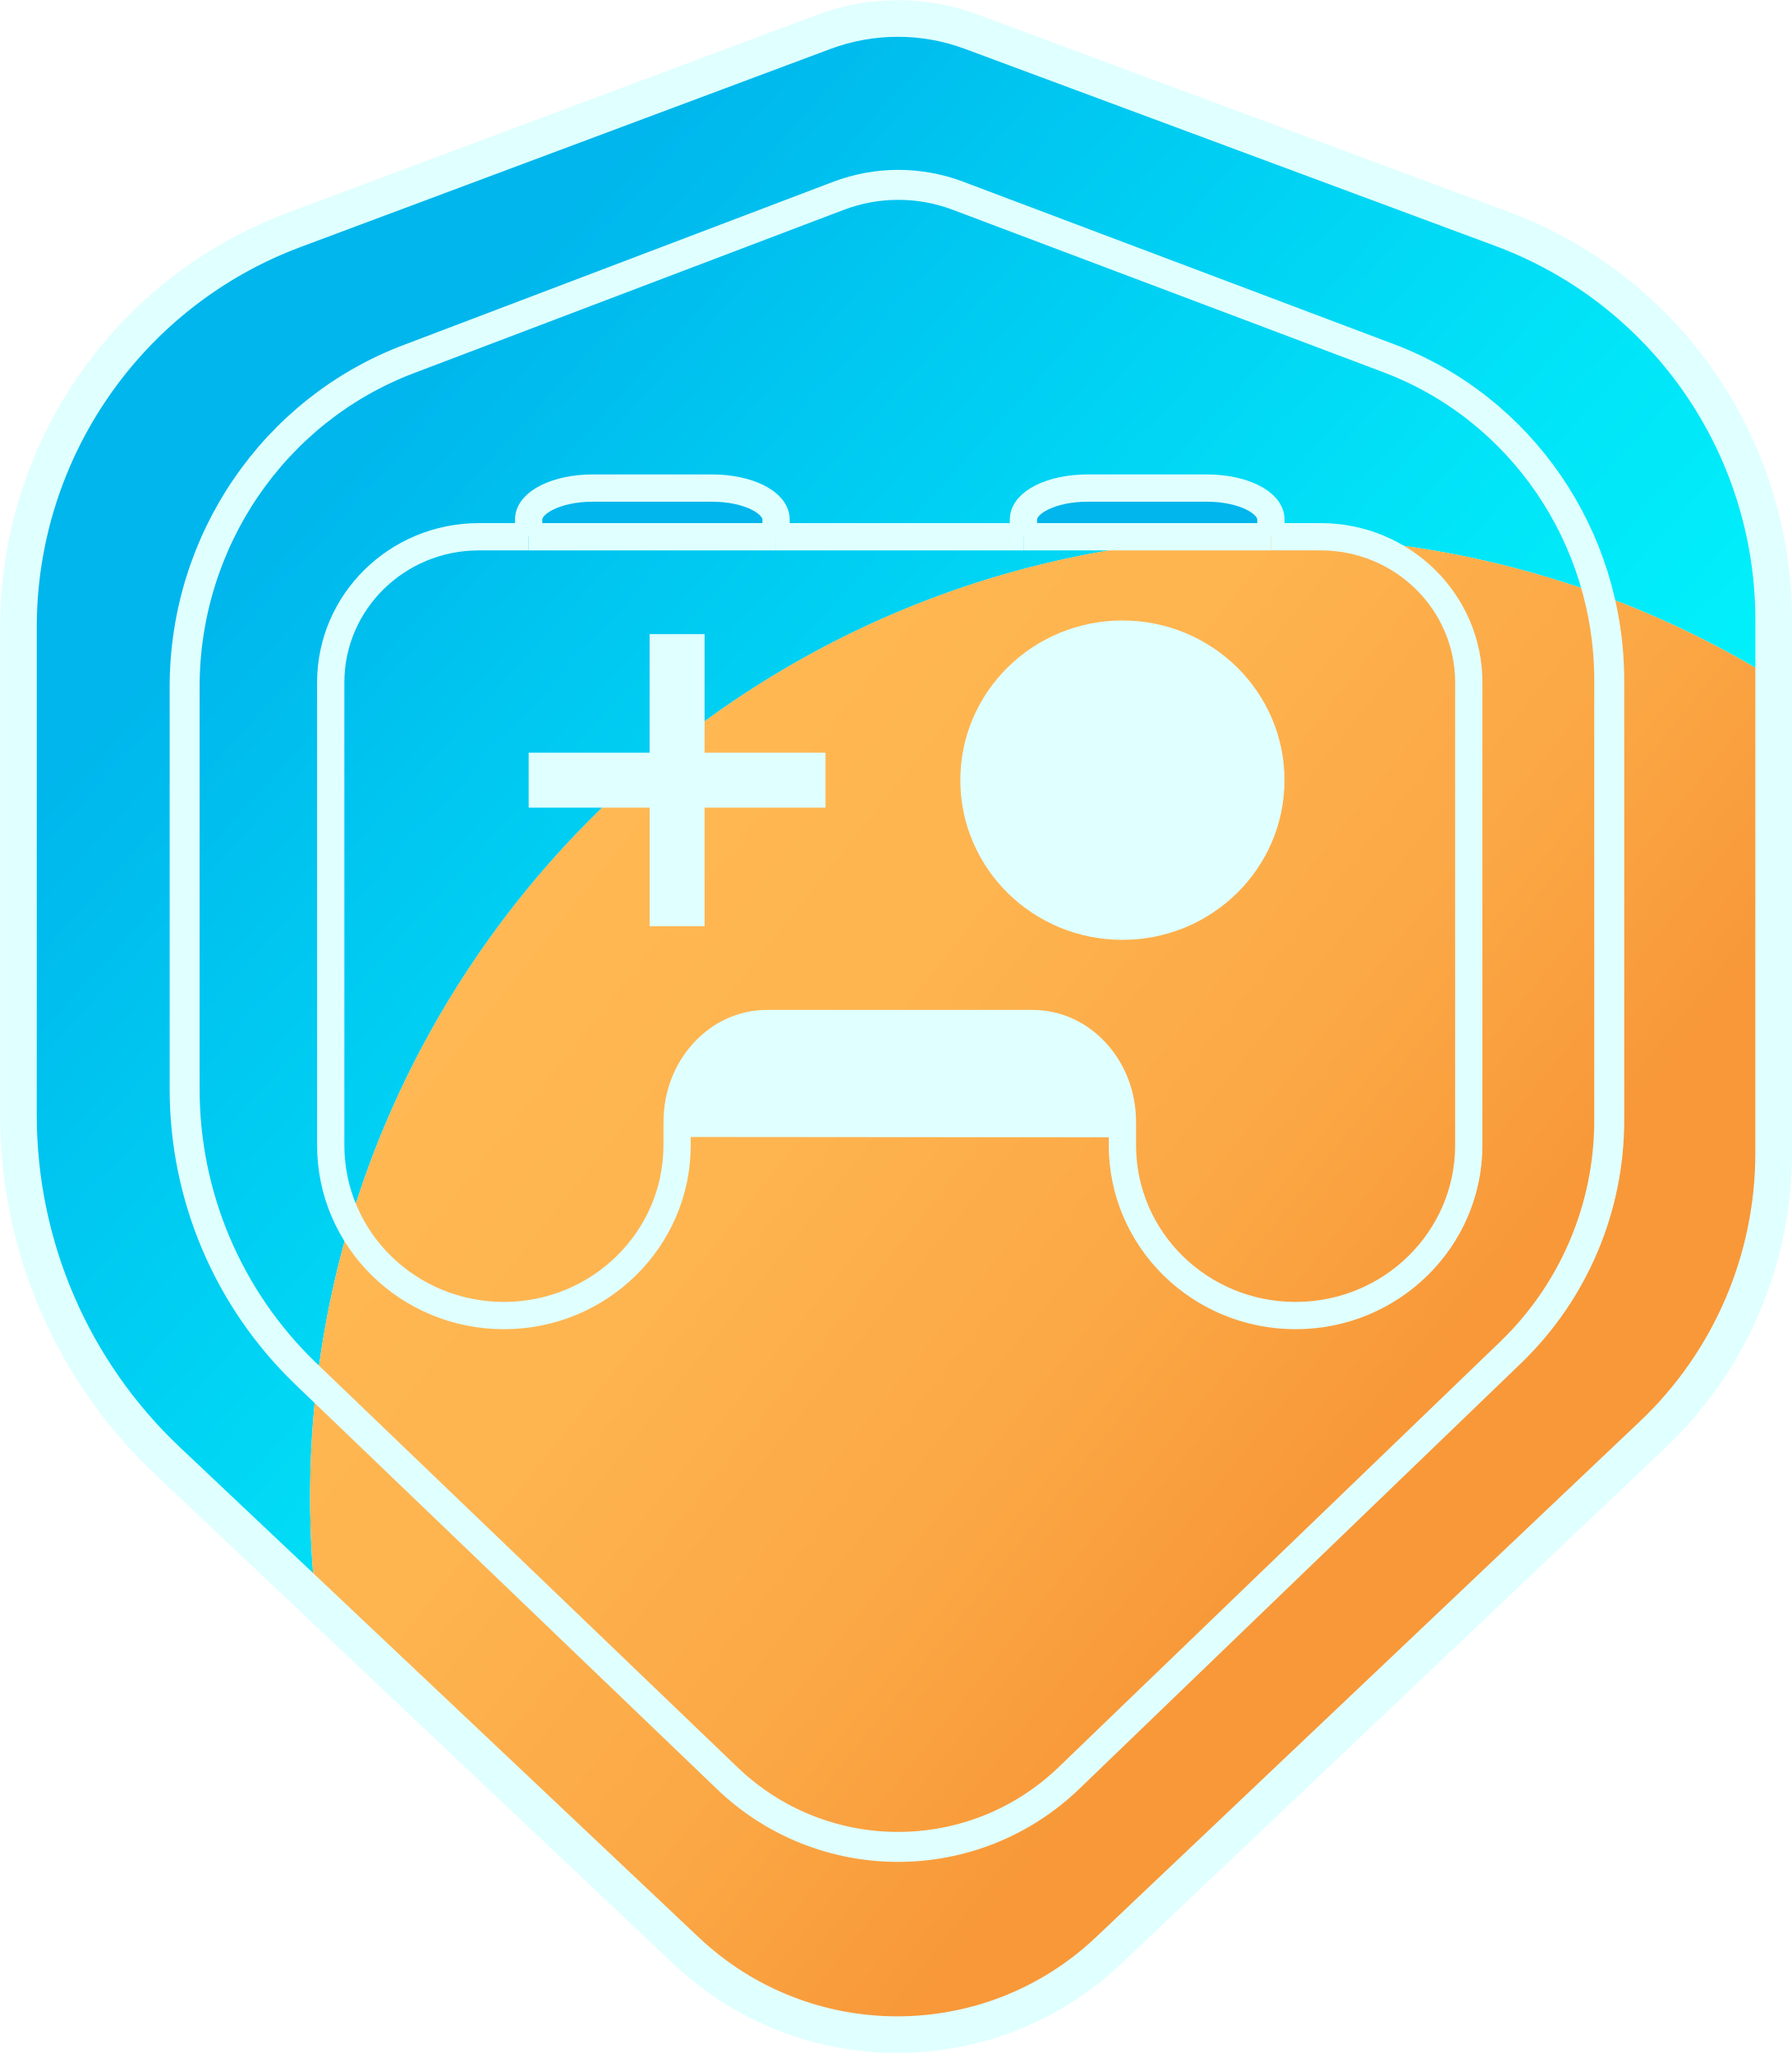
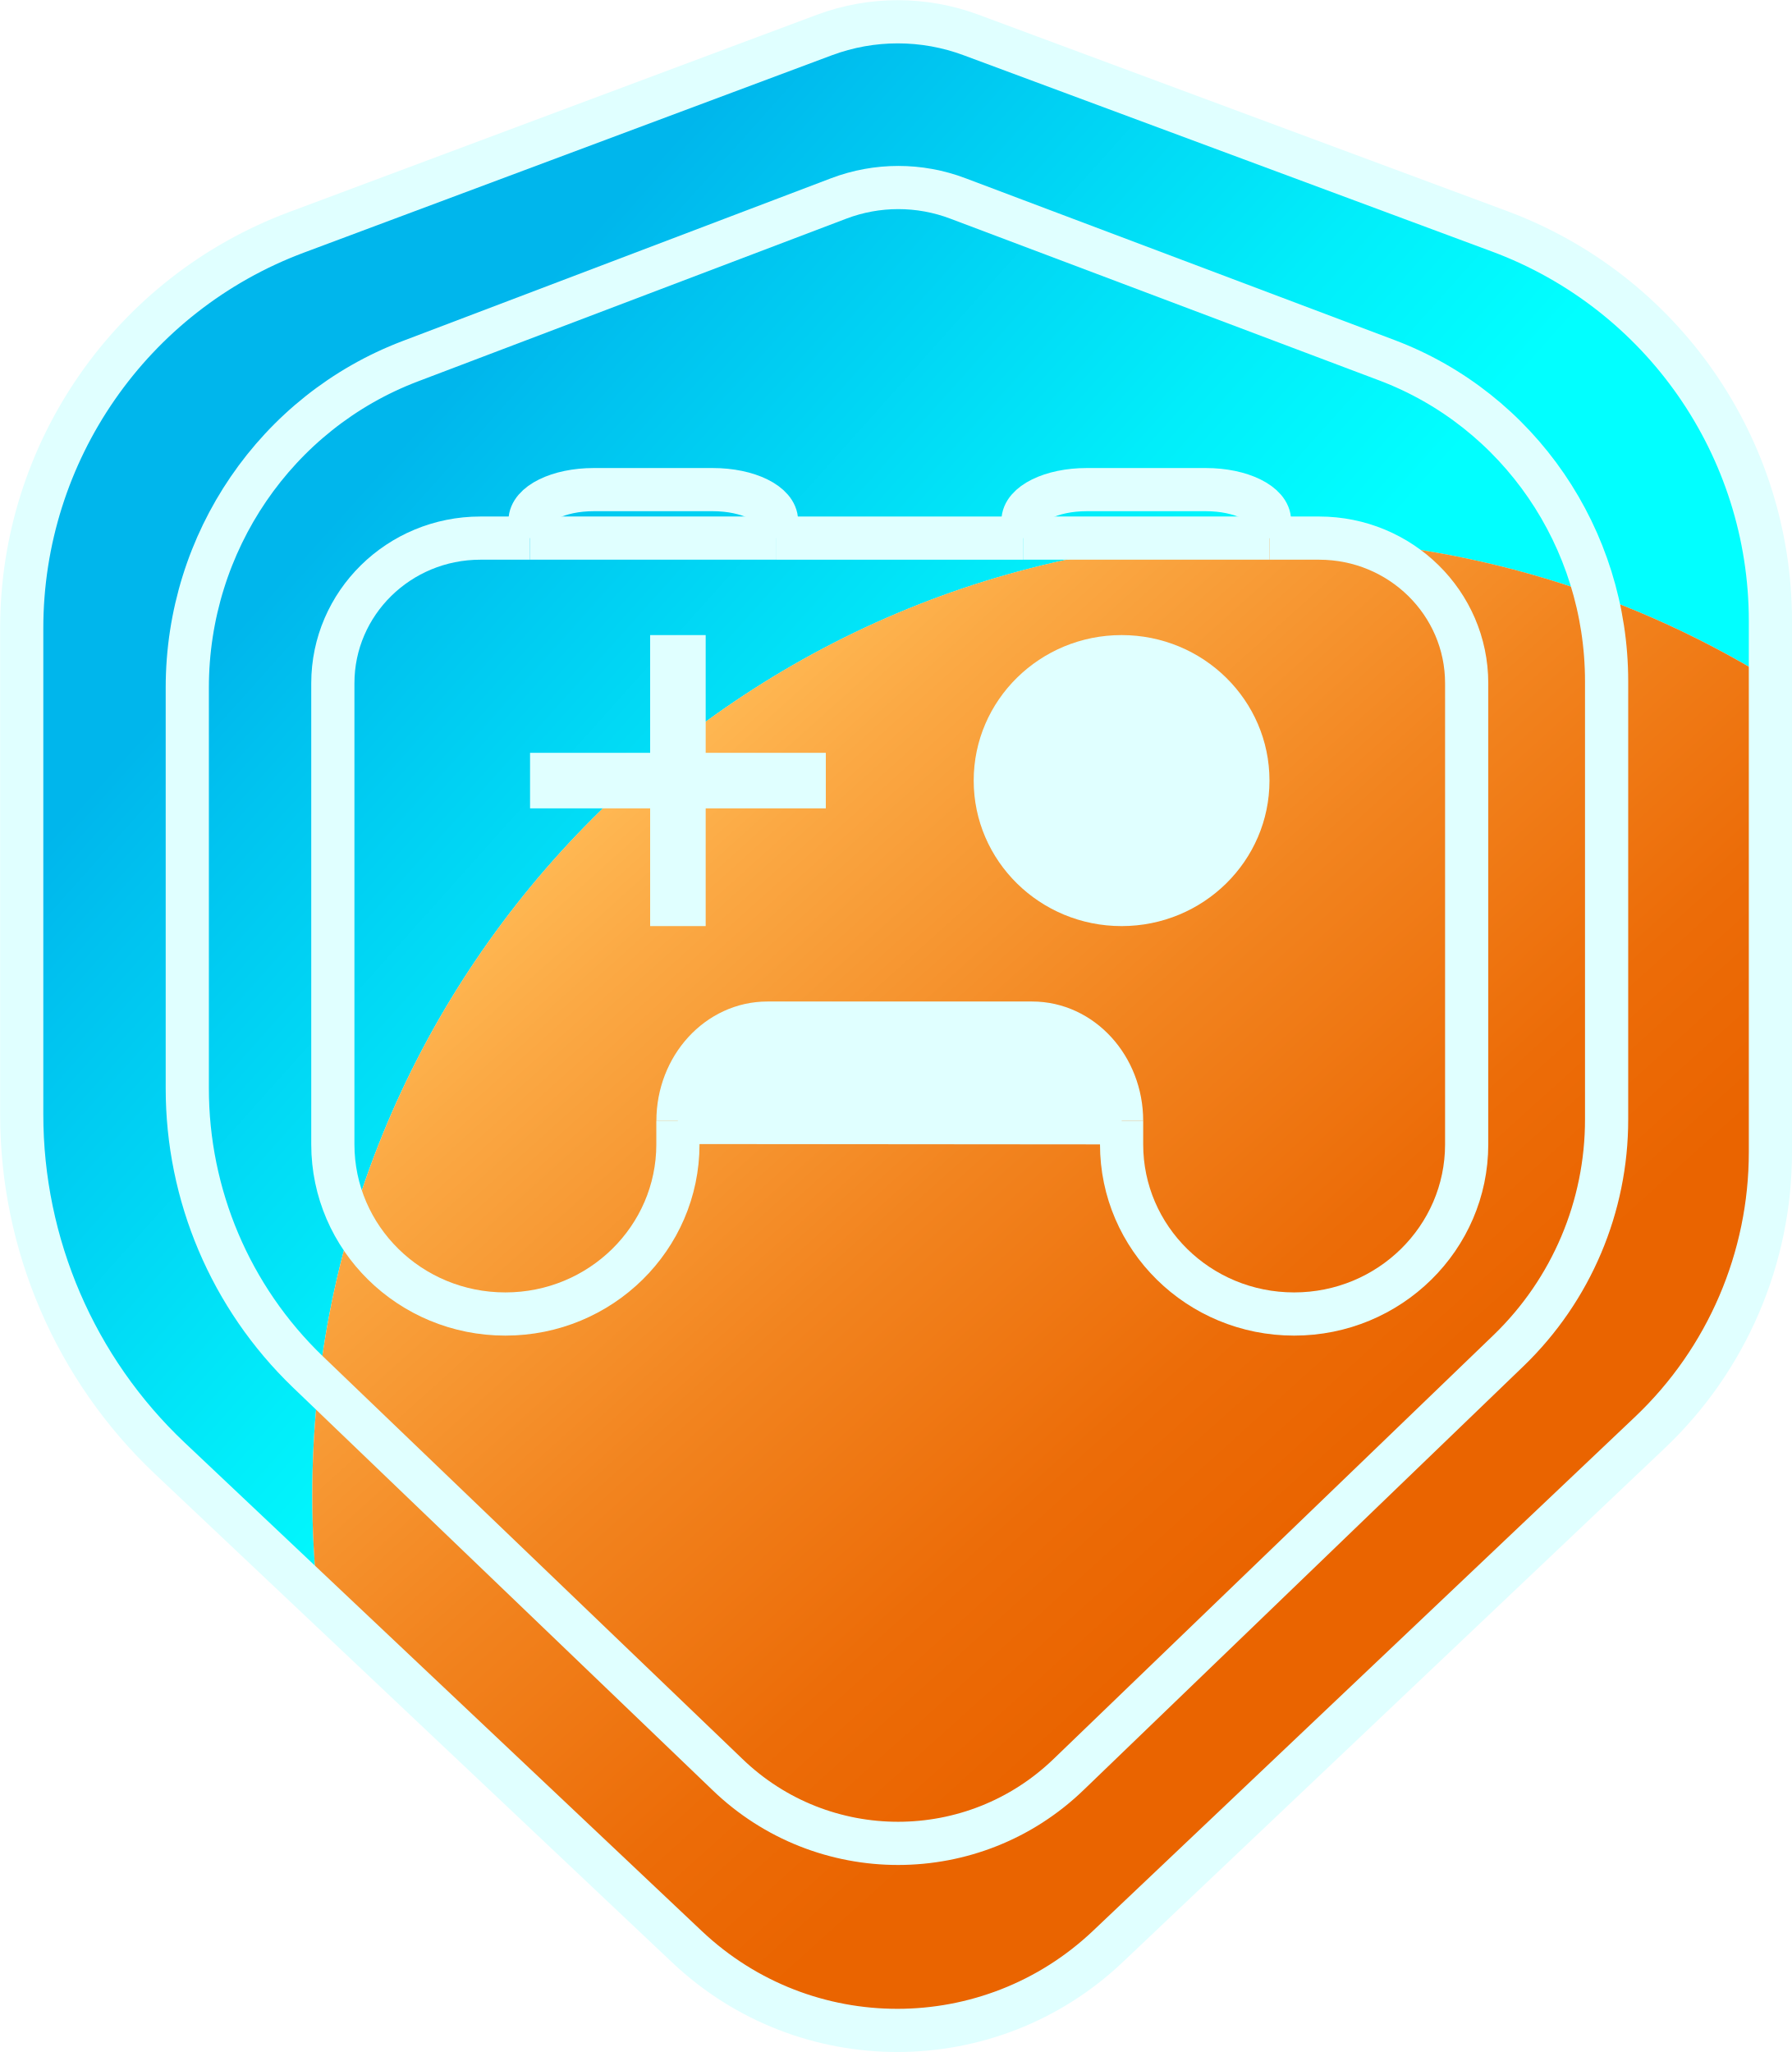
- <svg xmlns="http://www.w3.org/2000/svg" id="Warstwa_1_kopia" data-name="Warstwa 1 kopia" viewBox="0 0 578.72 663.08">
+ <svg xmlns="http://www.w3.org/2000/svg" id="Warstwa_1_kopia" data-name="Warstwa 1 kopia" viewBox="0 0 580.88 665.24">
  <defs>
-     <style>.cls-1{fill:url(#Gradient_bez_nazwy_13);}.cls-2{fill:url(#Gradient_bez_nazwy_12);}.cls-3,.cls-4,.cls-5,.cls-8{fill:none;}.cls-3,.cls-4,.cls-5,.cls-6,.cls-7,.cls-8{stroke:#e0ffff;stroke-miterlimit:10;}.cls-3{stroke-width:11.83px;}.cls-4{stroke-width:9.68px;}.cls-5,.cls-6,.cls-7{stroke-width:8.81px;}.cls-6{fill:#e0ffff;}.cls-7{fill:#00b6ec;}.cls-8{stroke-width:17.75px;}</style>
-     <linearGradient id="Gradient_bez_nazwy_13" x1="133.76" y1="230.59" x2="553" y2="612.16" gradientUnits="userSpaceOnUse">
+     <style>.cls-1{fill:url(#Gradient_bez_nazwy_8);}.cls-2{fill:url(#Gradient_bez_nazwy_7);}.cls-3,.cls-5{fill:none;}.cls-3,.cls-4,.cls-5{stroke:#e0ffff;stroke-miterlimit:10;}.cls-3,.cls-4{stroke-width:14px;}.cls-4,.cls-6{fill:#e0ffff;}.cls-5{stroke-width:18px;}</style>
+     <linearGradient id="Gradient_bez_nazwy_8" x1="140.53" y1="239.59" x2="331.95" y2="410.89" gradientUnits="userSpaceOnUse">
      <stop offset="0" stop-color="#00b6ec" />
-       <stop offset="0.15" stop-color="#00c5f0" />
-       <stop offset="0.5" stop-color="#01e5f8" />
-       <stop offset="0.8" stop-color="#01f8fd" />
+       <stop offset="0.13" stop-color="#00c1ef" />
+       <stop offset="0.71" stop-color="#01eefa" />
      <stop offset="1" stop-color="#01ffff" />
    </linearGradient>
-     <linearGradient id="Gradient_bez_nazwy_12" x1="203.43" y1="358.32" x2="457.28" y2="561.24" gradientUnits="userSpaceOnUse">
+     <linearGradient id="Gradient_bez_nazwy_7" x1="230.29" y1="334.12" x2="447.81" y2="575.58" gradientUnits="userSpaceOnUse">
      <stop offset="0" stop-color="#ffb853" />
-       <stop offset="0.35" stop-color="#feb44f" />
-       <stop offset="0.72" stop-color="#fba745" />
-       <stop offset="1" stop-color="#f89838" />
+       <stop offset="0.13" stop-color="#fba944" />
+       <stop offset="0.51" stop-color="#f2841f" />
+       <stop offset="0.81" stop-color="#ec6c08" />
+       <stop offset="1" stop-color="#ea6400" />
    </linearGradient>
  </defs>
-   <path class="cls-1" d="M111.34,581c0-171.37,138.92-310.28,310.28-310.28A308.76,308.76,0,0,1,584,316.54V297.49a134.8,134.8,0,0,0-87.85-126.36L324.91,107.51a68.05,68.05,0,0,0-47.58,0l-171.19,64a137,137,0,0,0-89,128.35V457.45a153.39,153.39,0,0,0,48,111.5l48,45.32A313.06,313.06,0,0,1,111.34,581Z" transform="translate(-11.19 -97.33)" />
-   <path class="cls-2" d="M111.34,581a313.06,313.06,0,0,0,1.78,33.3L232.83,727.39a99.23,99.23,0,0,0,136.43-.14L545,560.59a125.23,125.23,0,0,0,39-90.86V316.54a308.76,308.76,0,0,0-162.37-45.85C250.26,270.69,111.34,409.6,111.34,581Z" transform="translate(-11.19 -97.33)" />
-   <path class="cls-3" d="M584,297.49V469.73a125.23,125.23,0,0,1-39,90.86L369.26,727.25a99.23,99.23,0,0,1-136.43.14L65.15,569a153.39,153.39,0,0,1-48-111.5V299.94a137,137,0,0,1,89-128.35l171.19-64a68.11,68.11,0,0,1,47.58,0l171.23,63.62A134.8,134.8,0,0,1,584,297.49Z" transform="translate(-11.19 -97.33)" />
-   <path class="cls-4" d="M530.9,317.13v142A104,104,0,0,1,499.21,534L356.63,671.39a79.62,79.62,0,0,1-110.72.12L109.82,540.9a127.4,127.4,0,0,1-39-91.91V319.15c0-47.12,28.8-89.29,72.26-105.8L282,160.57a54.46,54.46,0,0,1,38.61,0L459.6,213C502.46,229.14,530.9,270.69,530.9,317.13Z" transform="translate(-11.19 -97.33)" />
-   <line class="cls-5" x1="250.63" y1="173.36" x2="330.53" y2="173.36" />
-   <path class="cls-5" d="M181.92,270.69H165.83c-26.41,0-47.83,21.07-47.83,47.06V467.23c0,30.39,25,55,55.93,55h0c30.89,0,55.93-24.64,55.93-55v-7.59" transform="translate(-11.19 -97.33)" />
-   <path class="cls-5" d="M373.68,459.64v7.59c0,30.39,25,55,55.93,55h0c30.89,0,55.93-24.64,55.93-55V317.75c0-26-21.42-47.06-47.83-47.06H421.62" transform="translate(-11.19 -97.33)" />
-   <path class="cls-6" d="M373.68,459.64c0-17.52-13-31.72-29-31.72h-85.8c-16,0-29,14.2-29,31.72" transform="translate(-11.19 -97.33)" />
-   <line class="cls-5" x1="218.67" y1="362.81" x2="362.49" y2="362.93" />
-   <path class="cls-7" d="M261.82,270.69v-5.57c0-5.61-9.24-10.15-20.63-10.15H202.56c-11.4,0-20.64,4.54-20.64,10.15v5.57" transform="translate(-11.19 -97.33)" />
-   <line class="cls-5" x1="170.73" y1="173.36" x2="250.63" y2="173.36" />
-   <path class="cls-7" d="M341.72,270.69v-5.57c0-5.61,9.24-10.15,20.63-10.15H401c11.4,0,20.64,4.54,20.64,10.15v5.57" transform="translate(-11.19 -97.33)" />
-   <line class="cls-5" x1="330.53" y1="173.36" x2="410.43" y2="173.36" />
-   <line class="cls-8" x1="218.67" y1="251.98" x2="218.67" y2="299.15" />
-   <line class="cls-8" x1="218.67" y1="204.81" x2="218.67" y2="251.98" />
-   <line class="cls-8" x1="218.67" y1="251.98" x2="170.73" y2="251.98" />
-   <line class="cls-8" x1="266.61" y1="251.98" x2="218.67" y2="251.98" />
-   <ellipse class="cls-6" cx="362.49" cy="251.98" rx="47.94" ry="47.17" />
+   <path class="cls-1" d="M111.34,581c0-171.37,138.92-310.28,310.28-310.28A308.76,308.76,0,0,1,584,316.54V297.49a134.8,134.8,0,0,0-87.85-126.36L324.91,107.51a68.05,68.05,0,0,0-47.58,0l-171.19,64a137,137,0,0,0-89,128.35V457.45a153.39,153.39,0,0,0,48,111.5l48,45.32A313.06,313.06,0,0,1,111.34,581Z" transform="translate(-10.11 -96.24)" />
+   <path class="cls-2" d="M111.34,581a313.06,313.06,0,0,0,1.78,33.3L232.83,727.39a99.23,99.23,0,0,0,136.43-.14L545,560.59a125.23,125.23,0,0,0,39-90.86V316.54a308.76,308.76,0,0,0-162.37-45.85C250.26,270.69,111.34,409.6,111.34,581Z" transform="translate(-10.11 -96.24)" />
+   <path class="cls-3" d="M584,297.49V469.73a125.23,125.23,0,0,1-39,90.86L369.26,727.25a99.23,99.23,0,0,1-136.43.14L65.15,569a153.39,153.39,0,0,1-48-111.5V299.94a137,137,0,0,1,89-128.35l171.19-64a68.11,68.11,0,0,1,47.58,0l171.23,63.62A134.8,134.8,0,0,1,584,297.49Z" transform="translate(-10.11 -96.24)" />
+   <path class="cls-3" d="M530.9,317.13v142A104,104,0,0,1,499.21,534L356.63,671.39a79.62,79.62,0,0,1-110.72.12L109.82,540.9a127.4,127.4,0,0,1-39-91.91V319.15c0-47.12,28.8-89.29,72.26-105.8L282,160.57a54.46,54.46,0,0,1,38.61,0L459.6,213C502.46,229.14,530.9,270.69,530.9,317.13Z" transform="translate(-10.11 -96.24)" />
+   <line class="cls-3" x1="251.71" y1="174.45" x2="331.61" y2="174.45" />
+   <path class="cls-3" d="M181.92,270.69H165.83c-26.41,0-47.83,21.07-47.83,47.06V467.23c0,30.39,25,55,55.93,55h0c30.89,0,55.93-24.64,55.93-55v-7.59" transform="translate(-10.11 -96.24)" />
+   <path class="cls-3" d="M373.68,459.64v7.59c0,30.39,25,55,55.93,55h0c30.89,0,55.93-24.64,55.93-55V317.75c0-26-21.42-47.06-47.83-47.06H421.62" transform="translate(-10.11 -96.24)" />
+   <path class="cls-4" d="M373.68,459.64c0-17.52-13-31.72-29-31.72h-85.8c-16,0-29,14.2-29,31.72" transform="translate(-10.11 -96.24)" />
+   <line class="cls-3" x1="219.75" y1="363.89" x2="363.57" y2="364.01" />
+   <path class="cls-3" d="M261.82,270.69v-5.57c0-5.61-9.24-10.15-20.63-10.15H202.56c-11.4,0-20.64,4.54-20.64,10.15v5.57" transform="translate(-10.11 -96.24)" />
+   <line class="cls-3" x1="171.82" y1="174.44" x2="251.71" y2="174.44" />
+   <path class="cls-3" d="M341.72,270.69v-5.57c0-5.61,9.24-10.15,20.63-10.15H401c11.4,0,20.64,4.54,20.64,10.15v5.57" transform="translate(-10.11 -96.24)" />
+   <line class="cls-3" x1="331.61" y1="174.44" x2="411.51" y2="174.44" />
+   <line class="cls-5" x1="219.75" y1="253.06" x2="219.75" y2="300.23" />
+   <line class="cls-5" x1="219.75" y1="205.89" x2="219.75" y2="253.06" />
+   <line class="cls-5" x1="219.75" y1="253.06" x2="171.82" y2="253.06" />
+   <line class="cls-5" x1="267.69" y1="253.06" x2="219.75" y2="253.06" />
+   <ellipse class="cls-6" cx="363.57" cy="253.06" rx="47.94" ry="47.17" />
</svg>
